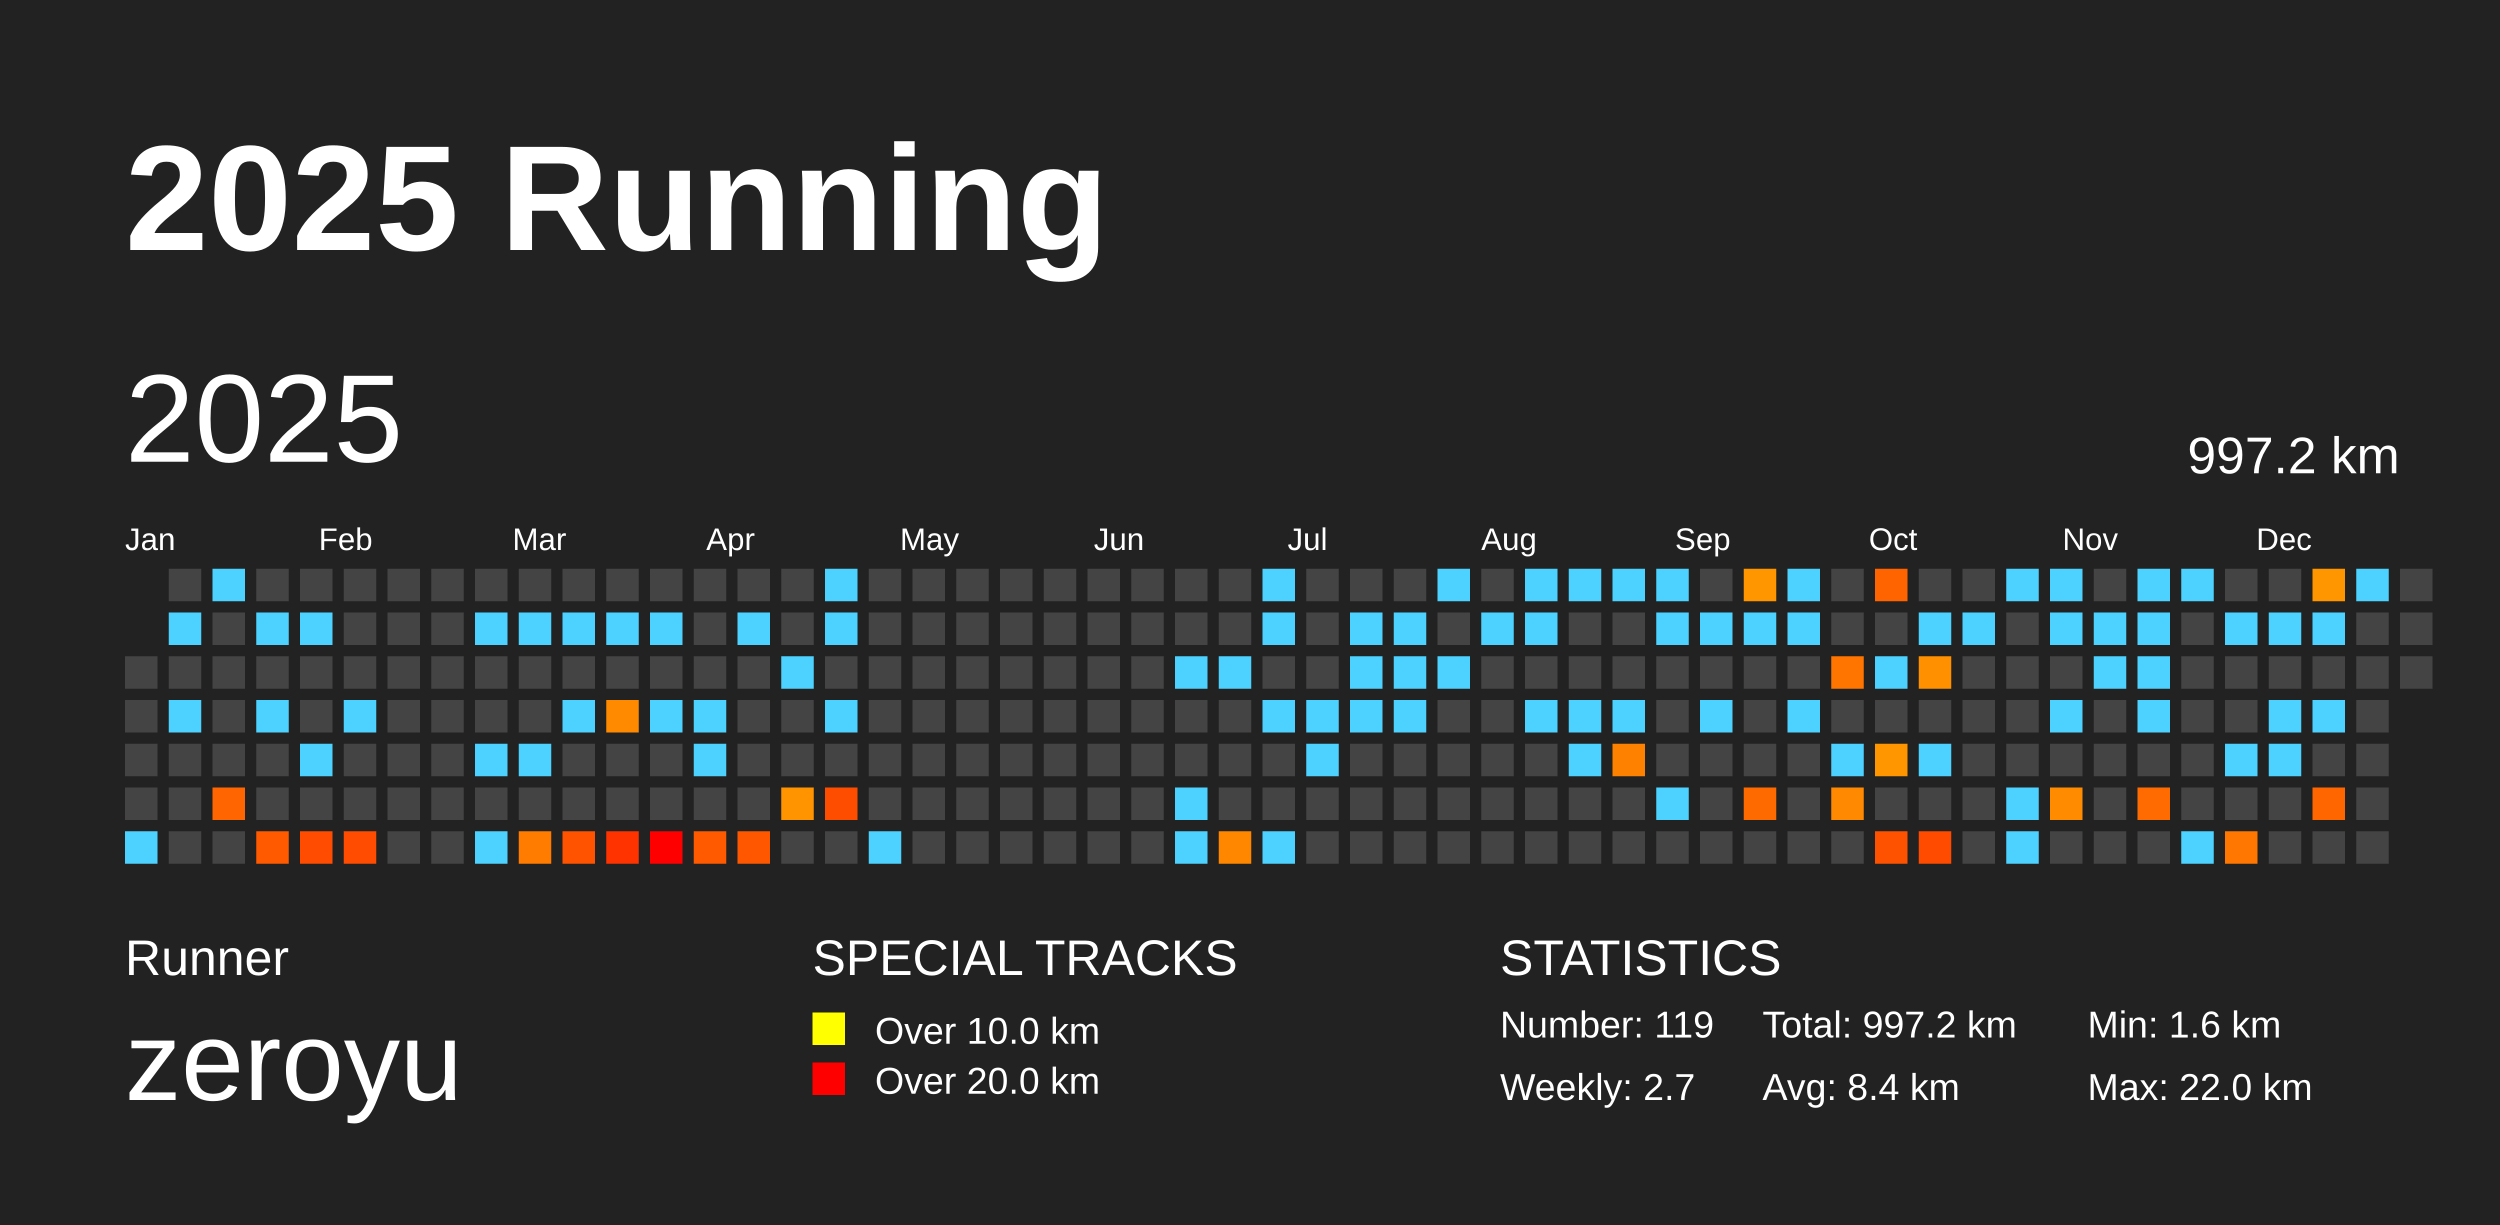
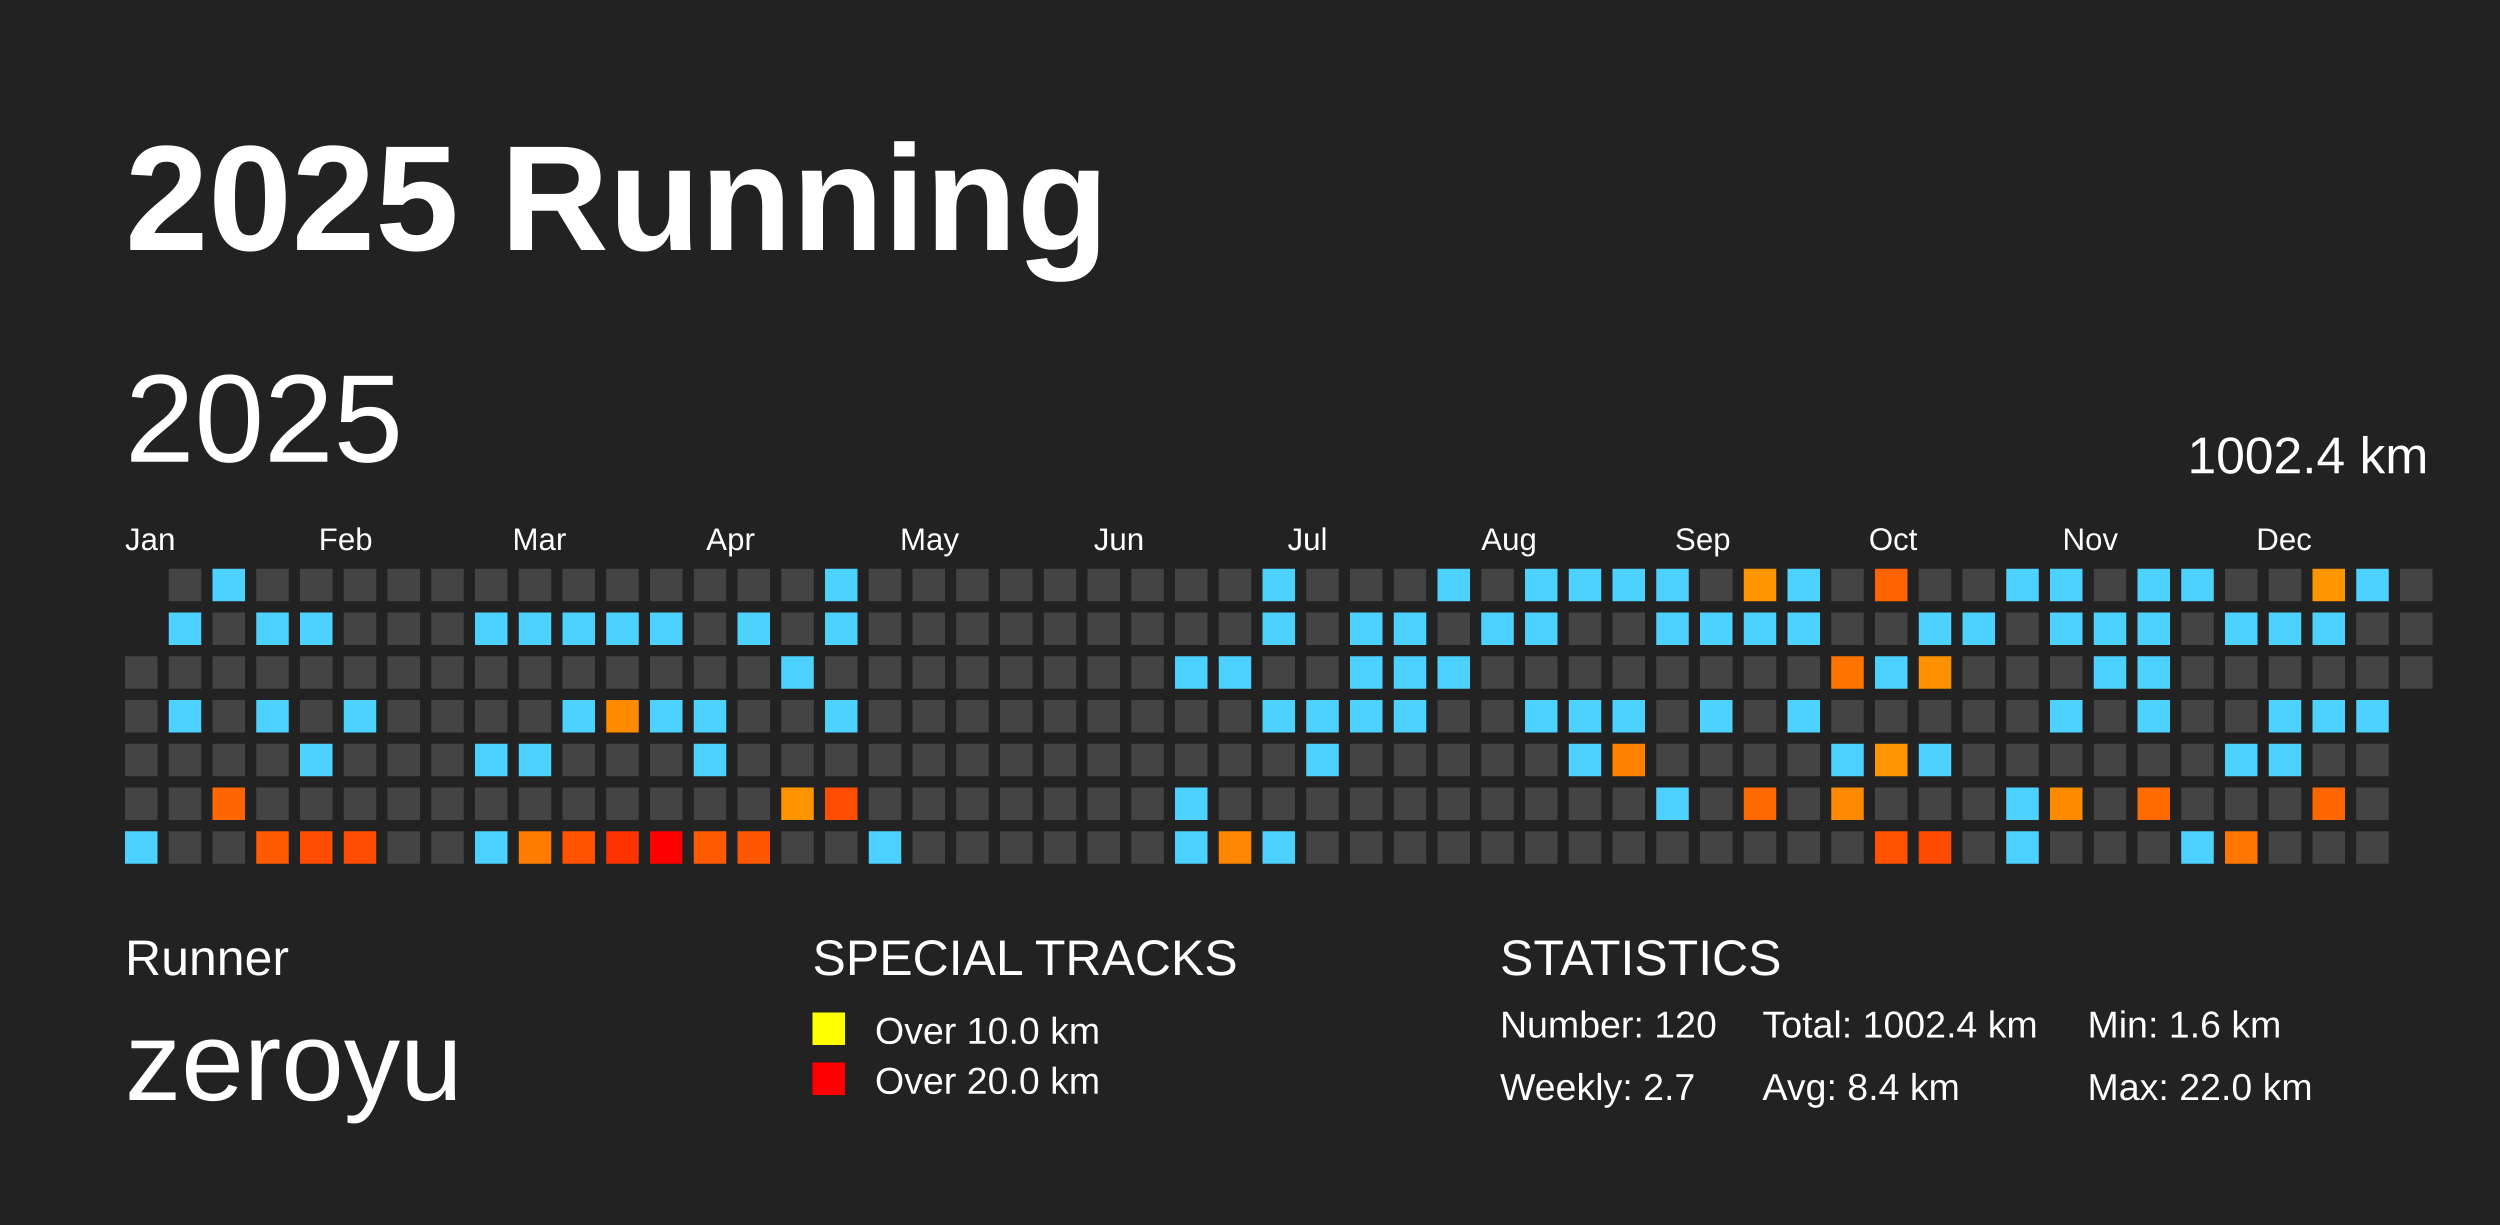
<svg xmlns="http://www.w3.org/2000/svg" baseProfile="full" height="98mm" version="1.1" viewBox="0,0,200,98" width="200mm">
  <defs />
  <rect fill="#222222" height="98" width="200" x="0" y="0" />
  <text fill="#FFFFFF" style="font-size:12px; font-family:Arial; font-weight:bold;" x="10" y="20">2025 Running</text>
  <text fill="#FFFFFF" style="font-size:4px; font-family:Arial" x="10" y="78">Runner</text>
  <text fill="#FFFFFF" style="font-size:9px; font-family:Arial" x="10" y="88">zeroyu</text>
  <text fill="#FFFFFF" style="font-size:4px; font-family:Arial" x="65" y="78">SPECIAL TRACKS</text>
  <rect fill="yellow" height="2.6" width="2.6" x="65" y="81" />
  <text fill="#FFFFFF" style="font-size:3px; font-family:Arial" x="70" y="83.5">Over 10.0 km</text>
  <rect fill="red" height="2.6" width="2.6" x="65" y="85" />
  <text fill="#FFFFFF" style="font-size:3px; font-family:Arial" x="70" y="87.5">Over 20.0 km</text>
  <text fill="#FFFFFF" style="font-size:4px; font-family:Arial" x="120" y="78">STATISTICS</text>
-   <text fill="#FFFFFF" style="font-size:3px; font-family:Arial" x="120" y="83">Number: 119</text>
+   <text fill="#FFFFFF" style="font-size:3px; font-family:Arial" x="120" y="83">Number: 120</text>
  <text fill="#FFFFFF" style="font-size:3px; font-family:Arial" x="120" y="88">Weekly: 2.7</text>
-   <text fill="#FFFFFF" style="font-size:3px; font-family:Arial" x="141" y="83">Total: 997.2 km</text>
+   <text fill="#FFFFFF" style="font-size:3px; font-family:Arial" x="141" y="83">Total: 1002.4 km</text>
  <text fill="#FFFFFF" style="font-size:3px; font-family:Arial" x="141" y="88">Avg: 8.4 km</text>
  <text fill="#FFFFFF" style="font-size:3px; font-family:Arial" x="167" y="83">Min: 1.6 km</text>
  <text fill="#FFFFFF" style="font-size:3px; font-family:Arial" x="167" y="88">Max: 22.0 km</text>
  <text dominant-baseline="hanging" fill="#FFFFFF" style="font-size:10.0px; font-family:Arial;" x="10" y="30">2025</text>
-   <text dominant-baseline="hanging" fill="#FFFFFF" style="font-size:4.125px; font-family:Arial;" x="175" y="35">997.2 km</text>
+   <text dominant-baseline="hanging" fill="#FFFFFF" style="font-size:4.125px; font-family:Arial;" x="175" y="35">1002.4 km</text>
  <text fill="#FFFFFF" style="font-size:2.5px; font-family:Arial" x="10.0" y="44">Jan</text>
  <text fill="#FFFFFF" style="font-size:2.5px; font-family:Arial" x="25.5" y="44">Feb</text>
  <text fill="#FFFFFF" style="font-size:2.5px; font-family:Arial" x="41.0" y="44">Mar</text>
  <text fill="#FFFFFF" style="font-size:2.5px; font-family:Arial" x="56.5" y="44">Apr</text>
  <text fill="#FFFFFF" style="font-size:2.5px; font-family:Arial" x="72.0" y="44">May</text>
  <text fill="#FFFFFF" style="font-size:2.5px; font-family:Arial" x="87.5" y="44">Jun</text>
  <text fill="#FFFFFF" style="font-size:2.5px; font-family:Arial" x="103.0" y="44">Jul</text>
  <text fill="#FFFFFF" style="font-size:2.5px; font-family:Arial" x="118.5" y="44">Aug</text>
  <text fill="#FFFFFF" style="font-size:2.5px; font-family:Arial" x="134.0" y="44">Sep</text>
  <text fill="#FFFFFF" style="font-size:2.5px; font-family:Arial" x="149.5" y="44">Oct</text>
  <text fill="#FFFFFF" style="font-size:2.5px; font-family:Arial" x="165.0" y="44">Nov</text>
  <text fill="#FFFFFF" style="font-size:2.5px; font-family:Arial" x="180.5" y="44">Dec</text>
  <rect fill="#444444" height="2.6" width="2.6" x="10.0" y="52.5" />
  <rect fill="#444444" height="2.6" width="2.6" x="10.0" y="56.0" />
  <rect fill="#444444" height="2.6" width="2.6" x="10.0" y="59.5" />
  <rect fill="#444444" height="2.6" width="2.6" x="10.0" y="63.0" />
  <rect fill="#4dd2ff" height="2.6" width="2.6" x="10.0" y="66.5" />
  <rect fill="#444444" height="2.6" width="2.6" x="13.5" y="45.5" />
  <rect fill="#4dd2ff" height="2.6" width="2.6" x="13.5" y="49.0" />
  <rect fill="#444444" height="2.6" width="2.6" x="13.5" y="52.5" />
  <rect fill="#4dd2ff" height="2.6" width="2.6" x="13.5" y="56.0" />
  <rect fill="#444444" height="2.6" width="2.6" x="13.5" y="59.5" />
  <rect fill="#444444" height="2.6" width="2.6" x="13.5" y="63.0" />
  <rect fill="#444444" height="2.6" width="2.6" x="13.5" y="66.5" />
  <rect fill="#4dd2ff" height="2.6" width="2.6" x="17.0" y="45.5" />
  <rect fill="#444444" height="2.6" width="2.6" x="17.0" y="49.0" />
  <rect fill="#444444" height="2.6" width="2.6" x="17.0" y="52.5" />
  <rect fill="#444444" height="2.6" width="2.6" x="17.0" y="56.0" />
  <rect fill="#444444" height="2.6" width="2.6" x="17.0" y="59.5" />
  <rect fill="#ff6500" height="2.6" width="2.6" x="17.0" y="63.0" />
  <rect fill="#444444" height="2.6" width="2.6" x="17.0" y="66.5" />
  <rect fill="#444444" height="2.6" width="2.6" x="20.5" y="45.5" />
  <rect fill="#4dd2ff" height="2.6" width="2.6" x="20.5" y="49.0" />
  <rect fill="#444444" height="2.6" width="2.6" x="20.5" y="52.5" />
  <rect fill="#4dd2ff" height="2.6" width="2.6" x="20.5" y="56.0" />
  <rect fill="#444444" height="2.6" width="2.6" x="20.5" y="59.5" />
  <rect fill="#444444" height="2.6" width="2.6" x="20.5" y="63.0" />
  <rect fill="#ff5a00" height="2.6" width="2.6" x="20.5" y="66.5" />
  <rect fill="#444444" height="2.6" width="2.6" x="24.0" y="45.5" />
  <rect fill="#4dd2ff" height="2.6" width="2.6" x="24.0" y="49.0" />
  <rect fill="#444444" height="2.6" width="2.6" x="24.0" y="52.5" />
  <rect fill="#444444" height="2.6" width="2.6" x="24.0" y="56.0" />
  <rect fill="#4dd2ff" height="2.6" width="2.6" x="24.0" y="59.5" />
  <rect fill="#444444" height="2.6" width="2.6" x="24.0" y="63.0" />
  <rect fill="#ff4c00" height="2.6" width="2.6" x="24.0" y="66.5" />
  <rect fill="#444444" height="2.6" width="2.6" x="27.5" y="45.5" />
  <rect fill="#444444" height="2.6" width="2.6" x="27.5" y="49.0" />
  <rect fill="#444444" height="2.6" width="2.6" x="27.5" y="52.5" />
  <rect fill="#4dd2ff" height="2.6" width="2.6" x="27.5" y="56.0" />
  <rect fill="#444444" height="2.6" width="2.6" x="27.5" y="59.5" />
  <rect fill="#444444" height="2.6" width="2.6" x="27.5" y="63.0" />
  <rect fill="#ff4c00" height="2.6" width="2.6" x="27.5" y="66.5" />
  <rect fill="#444444" height="2.6" width="2.6" x="31.0" y="45.5" />
  <rect fill="#444444" height="2.6" width="2.6" x="31.0" y="49.0" />
  <rect fill="#444444" height="2.6" width="2.6" x="31.0" y="52.5" />
  <rect fill="#444444" height="2.6" width="2.6" x="31.0" y="56.0" />
  <rect fill="#444444" height="2.6" width="2.6" x="31.0" y="59.5" />
  <rect fill="#444444" height="2.6" width="2.6" x="31.0" y="63.0" />
  <rect fill="#444444" height="2.6" width="2.6" x="31.0" y="66.5" />
  <rect fill="#444444" height="2.6" width="2.6" x="34.5" y="45.5" />
  <rect fill="#444444" height="2.6" width="2.6" x="34.5" y="49.0" />
  <rect fill="#444444" height="2.6" width="2.6" x="34.5" y="52.5" />
  <rect fill="#444444" height="2.6" width="2.6" x="34.5" y="56.0" />
  <rect fill="#444444" height="2.6" width="2.6" x="34.5" y="59.5" />
  <rect fill="#444444" height="2.6" width="2.6" x="34.5" y="63.0" />
  <rect fill="#444444" height="2.6" width="2.6" x="34.5" y="66.5" />
  <rect fill="#444444" height="2.6" width="2.6" x="38.0" y="45.5" />
  <rect fill="#4dd2ff" height="2.6" width="2.6" x="38.0" y="49.0" />
  <rect fill="#444444" height="2.6" width="2.6" x="38.0" y="52.5" />
  <rect fill="#444444" height="2.6" width="2.6" x="38.0" y="56.0" />
  <rect fill="#4dd2ff" height="2.6" width="2.6" x="38.0" y="59.5" />
  <rect fill="#444444" height="2.6" width="2.6" x="38.0" y="63.0" />
  <rect fill="#4dd2ff" height="2.6" width="2.6" x="38.0" y="66.5" />
  <rect fill="#444444" height="2.6" width="2.6" x="41.5" y="45.5" />
  <rect fill="#4dd2ff" height="2.6" width="2.6" x="41.5" y="49.0" />
  <rect fill="#444444" height="2.6" width="2.6" x="41.5" y="52.5" />
  <rect fill="#444444" height="2.6" width="2.6" x="41.5" y="56.0" />
  <rect fill="#4dd2ff" height="2.6" width="2.6" x="41.5" y="59.5" />
  <rect fill="#444444" height="2.6" width="2.6" x="41.5" y="63.0" />
  <rect fill="#ff7c00" height="2.6" width="2.6" x="41.5" y="66.5" />
  <rect fill="#444444" height="2.6" width="2.6" x="45.0" y="45.5" />
  <rect fill="#4dd2ff" height="2.6" width="2.6" x="45.0" y="49.0" />
  <rect fill="#444444" height="2.6" width="2.6" x="45.0" y="52.5" />
  <rect fill="#4dd2ff" height="2.6" width="2.6" x="45.0" y="56.0" />
  <rect fill="#444444" height="2.6" width="2.6" x="45.0" y="59.5" />
  <rect fill="#444444" height="2.6" width="2.6" x="45.0" y="63.0" />
  <rect fill="#ff5300" height="2.6" width="2.6" x="45.0" y="66.5" />
  <rect fill="#444444" height="2.6" width="2.6" x="48.5" y="45.5" />
  <rect fill="#4dd2ff" height="2.6" width="2.6" x="48.5" y="49.0" />
  <rect fill="#444444" height="2.6" width="2.6" x="48.5" y="52.5" />
  <rect fill="#ff8a00" height="2.6" width="2.6" x="48.5" y="56.0" />
  <rect fill="#444444" height="2.6" width="2.6" x="48.5" y="59.5" />
  <rect fill="#444444" height="2.6" width="2.6" x="48.5" y="63.0" />
  <rect fill="#ff3300" height="2.6" width="2.6" x="48.5" y="66.5" />
  <rect fill="#444444" height="2.6" width="2.6" x="52.0" y="45.5" />
  <rect fill="#4dd2ff" height="2.6" width="2.6" x="52.0" y="49.0" />
  <rect fill="#444444" height="2.6" width="2.6" x="52.0" y="52.5" />
  <rect fill="#4dd2ff" height="2.6" width="2.6" x="52.0" y="56.0" />
  <rect fill="#444444" height="2.6" width="2.6" x="52.0" y="59.5" />
  <rect fill="#444444" height="2.6" width="2.6" x="52.0" y="63.0" />
  <rect fill="red" height="2.6" width="2.6" x="52.0" y="66.5" />
  <rect fill="#444444" height="2.6" width="2.6" x="55.5" y="45.5" />
  <rect fill="#444444" height="2.6" width="2.6" x="55.5" y="49.0" />
  <rect fill="#444444" height="2.6" width="2.6" x="55.5" y="52.5" />
  <rect fill="#4dd2ff" height="2.6" width="2.6" x="55.5" y="56.0" />
  <rect fill="#4dd2ff" height="2.6" width="2.6" x="55.5" y="59.5" />
  <rect fill="#444444" height="2.6" width="2.6" x="55.5" y="63.0" />
  <rect fill="#ff5a00" height="2.6" width="2.6" x="55.5" y="66.5" />
  <rect fill="#444444" height="2.6" width="2.6" x="59.0" y="45.5" />
  <rect fill="#4dd2ff" height="2.6" width="2.6" x="59.0" y="49.0" />
  <rect fill="#444444" height="2.6" width="2.6" x="59.0" y="52.5" />
  <rect fill="#444444" height="2.6" width="2.6" x="59.0" y="56.0" />
  <rect fill="#444444" height="2.6" width="2.6" x="59.0" y="59.5" />
  <rect fill="#444444" height="2.6" width="2.6" x="59.0" y="63.0" />
  <rect fill="#ff5700" height="2.6" width="2.6" x="59.0" y="66.5" />
  <rect fill="#444444" height="2.6" width="2.6" x="62.5" y="45.5" />
  <rect fill="#444444" height="2.6" width="2.6" x="62.5" y="49.0" />
  <rect fill="#4dd2ff" height="2.6" width="2.6" x="62.5" y="52.5" />
  <rect fill="#444444" height="2.6" width="2.6" x="62.5" y="56.0" />
  <rect fill="#444444" height="2.6" width="2.6" x="62.5" y="59.5" />
  <rect fill="#ff9400" height="2.6" width="2.6" x="62.5" y="63.0" />
  <rect fill="#444444" height="2.6" width="2.6" x="62.5" y="66.5" />
  <rect fill="#4dd2ff" height="2.6" width="2.6" x="66.0" y="45.5" />
  <rect fill="#4dd2ff" height="2.6" width="2.6" x="66.0" y="49.0" />
  <rect fill="#444444" height="2.6" width="2.6" x="66.0" y="52.5" />
  <rect fill="#4dd2ff" height="2.6" width="2.6" x="66.0" y="56.0" />
  <rect fill="#444444" height="2.6" width="2.6" x="66.0" y="59.5" />
  <rect fill="#ff4d00" height="2.6" width="2.6" x="66.0" y="63.0" />
  <rect fill="#444444" height="2.6" width="2.6" x="66.0" y="66.5" />
  <rect fill="#444444" height="2.6" width="2.6" x="69.5" y="45.5" />
  <rect fill="#444444" height="2.6" width="2.6" x="69.5" y="49.0" />
  <rect fill="#444444" height="2.6" width="2.6" x="69.5" y="52.5" />
  <rect fill="#444444" height="2.6" width="2.6" x="69.5" y="56.0" />
  <rect fill="#444444" height="2.6" width="2.6" x="69.5" y="59.5" />
  <rect fill="#444444" height="2.6" width="2.6" x="69.5" y="63.0" />
  <rect fill="#4dd2ff" height="2.6" width="2.6" x="69.5" y="66.5" />
  <rect fill="#444444" height="2.6" width="2.6" x="73.0" y="45.5" />
  <rect fill="#444444" height="2.6" width="2.6" x="73.0" y="49.0" />
  <rect fill="#444444" height="2.6" width="2.6" x="73.0" y="52.5" />
  <rect fill="#444444" height="2.6" width="2.6" x="73.0" y="56.0" />
  <rect fill="#444444" height="2.6" width="2.6" x="73.0" y="59.5" />
  <rect fill="#444444" height="2.6" width="2.6" x="73.0" y="63.0" />
  <rect fill="#444444" height="2.6" width="2.6" x="73.0" y="66.5" />
  <rect fill="#444444" height="2.6" width="2.6" x="76.5" y="45.5" />
  <rect fill="#444444" height="2.6" width="2.6" x="76.5" y="49.0" />
  <rect fill="#444444" height="2.6" width="2.6" x="76.5" y="52.5" />
  <rect fill="#444444" height="2.6" width="2.6" x="76.5" y="56.0" />
  <rect fill="#444444" height="2.6" width="2.6" x="76.5" y="59.5" />
  <rect fill="#444444" height="2.6" width="2.6" x="76.5" y="63.0" />
  <rect fill="#444444" height="2.6" width="2.6" x="76.5" y="66.5" />
  <rect fill="#444444" height="2.6" width="2.6" x="80.0" y="45.5" />
  <rect fill="#444444" height="2.6" width="2.6" x="80.0" y="49.0" />
  <rect fill="#444444" height="2.6" width="2.6" x="80.0" y="52.5" />
  <rect fill="#444444" height="2.6" width="2.6" x="80.0" y="56.0" />
  <rect fill="#444444" height="2.6" width="2.6" x="80.0" y="59.5" />
  <rect fill="#444444" height="2.6" width="2.6" x="80.0" y="63.0" />
  <rect fill="#444444" height="2.6" width="2.6" x="80.0" y="66.5" />
  <rect fill="#444444" height="2.6" width="2.6" x="83.5" y="45.5" />
  <rect fill="#444444" height="2.6" width="2.6" x="83.5" y="49.0" />
  <rect fill="#444444" height="2.6" width="2.6" x="83.5" y="52.5" />
  <rect fill="#444444" height="2.6" width="2.6" x="83.5" y="56.0" />
  <rect fill="#444444" height="2.6" width="2.6" x="83.5" y="59.5" />
  <rect fill="#444444" height="2.6" width="2.6" x="83.5" y="63.0" />
  <rect fill="#444444" height="2.6" width="2.6" x="83.5" y="66.5" />
  <rect fill="#444444" height="2.6" width="2.6" x="87.0" y="45.5" />
  <rect fill="#444444" height="2.6" width="2.6" x="87.0" y="49.0" />
  <rect fill="#444444" height="2.6" width="2.6" x="87.0" y="52.5" />
  <rect fill="#444444" height="2.6" width="2.6" x="87.0" y="56.0" />
  <rect fill="#444444" height="2.6" width="2.6" x="87.0" y="59.5" />
  <rect fill="#444444" height="2.6" width="2.6" x="87.0" y="63.0" />
  <rect fill="#444444" height="2.6" width="2.6" x="87.0" y="66.5" />
  <rect fill="#444444" height="2.6" width="2.6" x="90.5" y="45.5" />
  <rect fill="#444444" height="2.6" width="2.6" x="90.5" y="49.0" />
  <rect fill="#444444" height="2.6" width="2.6" x="90.5" y="52.5" />
  <rect fill="#444444" height="2.6" width="2.6" x="90.5" y="56.0" />
  <rect fill="#444444" height="2.6" width="2.6" x="90.5" y="59.5" />
  <rect fill="#444444" height="2.6" width="2.6" x="90.5" y="63.0" />
  <rect fill="#444444" height="2.6" width="2.6" x="90.5" y="66.5" />
  <rect fill="#444444" height="2.6" width="2.6" x="94.0" y="45.5" />
  <rect fill="#444444" height="2.6" width="2.6" x="94.0" y="49.0" />
  <rect fill="#4dd2ff" height="2.6" width="2.6" x="94.0" y="52.5" />
  <rect fill="#444444" height="2.6" width="2.6" x="94.0" y="56.0" />
  <rect fill="#444444" height="2.6" width="2.6" x="94.0" y="59.5" />
  <rect fill="#4dd2ff" height="2.6" width="2.6" x="94.0" y="63.0" />
  <rect fill="#4dd2ff" height="2.6" width="2.6" x="94.0" y="66.5" />
  <rect fill="#444444" height="2.6" width="2.6" x="97.5" y="45.5" />
  <rect fill="#444444" height="2.6" width="2.6" x="97.5" y="49.0" />
  <rect fill="#4dd2ff" height="2.6" width="2.6" x="97.5" y="52.5" />
  <rect fill="#444444" height="2.6" width="2.6" x="97.5" y="56.0" />
  <rect fill="#444444" height="2.6" width="2.6" x="97.5" y="59.5" />
  <rect fill="#444444" height="2.6" width="2.6" x="97.5" y="63.0" />
  <rect fill="#ff8700" height="2.6" width="2.6" x="97.5" y="66.5" />
  <rect fill="#4dd2ff" height="2.6" width="2.6" x="101.0" y="45.5" />
  <rect fill="#4dd2ff" height="2.6" width="2.6" x="101.0" y="49.0" />
  <rect fill="#444444" height="2.6" width="2.6" x="101.0" y="52.5" />
  <rect fill="#4dd2ff" height="2.6" width="2.6" x="101.0" y="56.0" />
  <rect fill="#444444" height="2.6" width="2.6" x="101.0" y="59.5" />
  <rect fill="#444444" height="2.6" width="2.6" x="101.0" y="63.0" />
  <rect fill="#4dd2ff" height="2.6" width="2.6" x="101.0" y="66.5" />
  <rect fill="#444444" height="2.6" width="2.6" x="104.5" y="45.5" />
  <rect fill="#444444" height="2.6" width="2.6" x="104.5" y="49.0" />
  <rect fill="#444444" height="2.6" width="2.6" x="104.5" y="52.5" />
  <rect fill="#4dd2ff" height="2.6" width="2.6" x="104.5" y="56.0" />
  <rect fill="#4dd2ff" height="2.6" width="2.6" x="104.5" y="59.5" />
  <rect fill="#444444" height="2.6" width="2.6" x="104.5" y="63.0" />
  <rect fill="#444444" height="2.6" width="2.6" x="104.5" y="66.5" />
  <rect fill="#444444" height="2.6" width="2.6" x="108.0" y="45.5" />
  <rect fill="#4dd2ff" height="2.6" width="2.6" x="108.0" y="49.0" />
  <rect fill="#4dd2ff" height="2.6" width="2.6" x="108.0" y="52.5" />
  <rect fill="#4dd2ff" height="2.6" width="2.6" x="108.0" y="56.0" />
  <rect fill="#444444" height="2.6" width="2.6" x="108.0" y="59.5" />
  <rect fill="#444444" height="2.6" width="2.6" x="108.0" y="63.0" />
  <rect fill="#444444" height="2.6" width="2.6" x="108.0" y="66.5" />
  <rect fill="#444444" height="2.6" width="2.6" x="111.5" y="45.5" />
  <rect fill="#4dd2ff" height="2.6" width="2.6" x="111.5" y="49.0" />
  <rect fill="#4dd2ff" height="2.6" width="2.6" x="111.5" y="52.5" />
  <rect fill="#4dd2ff" height="2.6" width="2.6" x="111.5" y="56.0" />
  <rect fill="#444444" height="2.6" width="2.6" x="111.5" y="59.5" />
  <rect fill="#444444" height="2.6" width="2.6" x="111.5" y="63.0" />
  <rect fill="#444444" height="2.6" width="2.6" x="111.5" y="66.5" />
  <rect fill="#4dd2ff" height="2.6" width="2.6" x="115.0" y="45.5" />
  <rect fill="#444444" height="2.6" width="2.6" x="115.0" y="49.0" />
  <rect fill="#4dd2ff" height="2.6" width="2.6" x="115.0" y="52.5" />
  <rect fill="#444444" height="2.6" width="2.6" x="115.0" y="56.0" />
  <rect fill="#444444" height="2.6" width="2.6" x="115.0" y="59.5" />
  <rect fill="#444444" height="2.6" width="2.6" x="115.0" y="63.0" />
  <rect fill="#444444" height="2.6" width="2.6" x="115.0" y="66.5" />
  <rect fill="#444444" height="2.6" width="2.6" x="118.5" y="45.5" />
  <rect fill="#4dd2ff" height="2.6" width="2.6" x="118.5" y="49.0" />
  <rect fill="#444444" height="2.6" width="2.6" x="118.5" y="52.5" />
  <rect fill="#444444" height="2.6" width="2.6" x="118.5" y="56.0" />
  <rect fill="#444444" height="2.6" width="2.6" x="118.5" y="59.5" />
  <rect fill="#444444" height="2.6" width="2.6" x="118.5" y="63.0" />
  <rect fill="#444444" height="2.6" width="2.6" x="118.5" y="66.5" />
  <rect fill="#4dd2ff" height="2.6" width="2.6" x="122.0" y="45.5" />
  <rect fill="#4dd2ff" height="2.6" width="2.6" x="122.0" y="49.0" />
  <rect fill="#444444" height="2.6" width="2.6" x="122.0" y="52.5" />
  <rect fill="#4dd2ff" height="2.6" width="2.6" x="122.0" y="56.0" />
  <rect fill="#444444" height="2.6" width="2.6" x="122.0" y="59.5" />
  <rect fill="#444444" height="2.6" width="2.6" x="122.0" y="63.0" />
  <rect fill="#444444" height="2.6" width="2.6" x="122.0" y="66.5" />
  <rect fill="#4dd2ff" height="2.6" width="2.6" x="125.5" y="45.5" />
  <rect fill="#444444" height="2.6" width="2.6" x="125.5" y="49.0" />
  <rect fill="#444444" height="2.6" width="2.6" x="125.5" y="52.5" />
  <rect fill="#4dd2ff" height="2.6" width="2.6" x="125.5" y="56.0" />
  <rect fill="#4dd2ff" height="2.6" width="2.6" x="125.5" y="59.5" />
  <rect fill="#444444" height="2.6" width="2.6" x="125.5" y="63.0" />
  <rect fill="#444444" height="2.6" width="2.6" x="125.5" y="66.5" />
  <rect fill="#4dd2ff" height="2.6" width="2.6" x="129.0" y="45.5" />
  <rect fill="#444444" height="2.6" width="2.6" x="129.0" y="49.0" />
  <rect fill="#444444" height="2.6" width="2.6" x="129.0" y="52.5" />
  <rect fill="#4dd2ff" height="2.6" width="2.6" x="129.0" y="56.0" />
  <rect fill="#ff8100" height="2.6" width="2.6" x="129.0" y="59.5" />
  <rect fill="#444444" height="2.6" width="2.6" x="129.0" y="63.0" />
  <rect fill="#444444" height="2.6" width="2.6" x="129.0" y="66.5" />
  <rect fill="#4dd2ff" height="2.6" width="2.6" x="132.5" y="45.5" />
  <rect fill="#4dd2ff" height="2.6" width="2.6" x="132.5" y="49.0" />
  <rect fill="#444444" height="2.6" width="2.6" x="132.5" y="52.5" />
  <rect fill="#444444" height="2.6" width="2.6" x="132.5" y="56.0" />
  <rect fill="#444444" height="2.6" width="2.6" x="132.5" y="59.5" />
  <rect fill="#4dd2ff" height="2.6" width="2.6" x="132.5" y="63.0" />
  <rect fill="#444444" height="2.6" width="2.6" x="132.5" y="66.5" />
  <rect fill="#444444" height="2.6" width="2.6" x="136.0" y="45.5" />
  <rect fill="#4dd2ff" height="2.6" width="2.6" x="136.0" y="49.0" />
  <rect fill="#444444" height="2.6" width="2.6" x="136.0" y="52.5" />
  <rect fill="#4dd2ff" height="2.6" width="2.6" x="136.0" y="56.0" />
  <rect fill="#444444" height="2.6" width="2.6" x="136.0" y="59.5" />
  <rect fill="#444444" height="2.6" width="2.6" x="136.0" y="63.0" />
  <rect fill="#444444" height="2.6" width="2.6" x="136.0" y="66.5" />
  <rect fill="#ff9600" height="2.6" width="2.6" x="139.5" y="45.5" />
  <rect fill="#4dd2ff" height="2.6" width="2.6" x="139.5" y="49.0" />
  <rect fill="#444444" height="2.6" width="2.6" x="139.5" y="52.5" />
  <rect fill="#444444" height="2.6" width="2.6" x="139.5" y="56.0" />
  <rect fill="#444444" height="2.6" width="2.6" x="139.5" y="59.5" />
  <rect fill="#ff6a00" height="2.6" width="2.6" x="139.5" y="63.0" />
  <rect fill="#444444" height="2.6" width="2.6" x="139.5" y="66.5" />
  <rect fill="#4dd2ff" height="2.6" width="2.6" x="143.0" y="45.5" />
  <rect fill="#4dd2ff" height="2.6" width="2.6" x="143.0" y="49.0" />
  <rect fill="#444444" height="2.6" width="2.6" x="143.0" y="52.5" />
  <rect fill="#4dd2ff" height="2.6" width="2.6" x="143.0" y="56.0" />
  <rect fill="#444444" height="2.6" width="2.6" x="143.0" y="59.5" />
  <rect fill="#444444" height="2.6" width="2.6" x="143.0" y="63.0" />
  <rect fill="#444444" height="2.6" width="2.6" x="143.0" y="66.5" />
  <rect fill="#444444" height="2.6" width="2.6" x="146.5" y="45.5" />
  <rect fill="#444444" height="2.6" width="2.6" x="146.5" y="49.0" />
  <rect fill="#ff7500" height="2.6" width="2.6" x="146.5" y="52.5" />
  <rect fill="#444444" height="2.6" width="2.6" x="146.5" y="56.0" />
  <rect fill="#4dd2ff" height="2.6" width="2.6" x="146.5" y="59.5" />
  <rect fill="#ff8900" height="2.6" width="2.6" x="146.5" y="63.0" />
  <rect fill="#444444" height="2.6" width="2.6" x="146.5" y="66.5" />
  <rect fill="#ff6400" height="2.6" width="2.6" x="150.0" y="45.5" />
  <rect fill="#444444" height="2.6" width="2.6" x="150.0" y="49.0" />
  <rect fill="#4dd2ff" height="2.6" width="2.6" x="150.0" y="52.5" />
  <rect fill="#444444" height="2.6" width="2.6" x="150.0" y="56.0" />
  <rect fill="#ff9600" height="2.6" width="2.6" x="150.0" y="59.5" />
  <rect fill="#444444" height="2.6" width="2.6" x="150.0" y="63.0" />
  <rect fill="#ff5200" height="2.6" width="2.6" x="150.0" y="66.5" />
  <rect fill="#444444" height="2.6" width="2.6" x="153.5" y="45.5" />
  <rect fill="#4dd2ff" height="2.6" width="2.6" x="153.5" y="49.0" />
  <rect fill="#ff9100" height="2.6" width="2.6" x="153.5" y="52.5" />
  <rect fill="#444444" height="2.6" width="2.6" x="153.5" y="56.0" />
  <rect fill="#4dd2ff" height="2.6" width="2.6" x="153.5" y="59.5" />
  <rect fill="#444444" height="2.6" width="2.6" x="153.5" y="63.0" />
  <rect fill="#ff4b00" height="2.6" width="2.6" x="153.5" y="66.5" />
  <rect fill="#444444" height="2.6" width="2.6" x="157.0" y="45.5" />
  <rect fill="#4dd2ff" height="2.6" width="2.6" x="157.0" y="49.0" />
  <rect fill="#444444" height="2.6" width="2.6" x="157.0" y="52.5" />
  <rect fill="#444444" height="2.6" width="2.6" x="157.0" y="56.0" />
  <rect fill="#444444" height="2.6" width="2.6" x="157.0" y="59.5" />
  <rect fill="#444444" height="2.6" width="2.6" x="157.0" y="63.0" />
  <rect fill="#444444" height="2.6" width="2.6" x="157.0" y="66.5" />
  <rect fill="#4dd2ff" height="2.6" width="2.6" x="160.5" y="45.5" />
  <rect fill="#444444" height="2.6" width="2.6" x="160.5" y="49.0" />
  <rect fill="#444444" height="2.6" width="2.6" x="160.5" y="52.5" />
  <rect fill="#444444" height="2.6" width="2.6" x="160.5" y="56.0" />
  <rect fill="#444444" height="2.6" width="2.6" x="160.5" y="59.5" />
  <rect fill="#4dd2ff" height="2.6" width="2.6" x="160.5" y="63.0" />
  <rect fill="#4dd2ff" height="2.6" width="2.6" x="160.5" y="66.5" />
  <rect fill="#4dd2ff" height="2.6" width="2.6" x="164.0" y="45.5" />
  <rect fill="#4dd2ff" height="2.6" width="2.6" x="164.0" y="49.0" />
  <rect fill="#444444" height="2.6" width="2.6" x="164.0" y="52.5" />
  <rect fill="#4dd2ff" height="2.6" width="2.6" x="164.0" y="56.0" />
  <rect fill="#444444" height="2.6" width="2.6" x="164.0" y="59.5" />
  <rect fill="#ff8b00" height="2.6" width="2.6" x="164.0" y="63.0" />
  <rect fill="#444444" height="2.6" width="2.6" x="164.0" y="66.5" />
  <rect fill="#444444" height="2.6" width="2.6" x="167.5" y="45.5" />
  <rect fill="#4dd2ff" height="2.6" width="2.6" x="167.5" y="49.0" />
  <rect fill="#4dd2ff" height="2.6" width="2.6" x="167.5" y="52.5" />
  <rect fill="#444444" height="2.6" width="2.6" x="167.5" y="56.0" />
  <rect fill="#444444" height="2.6" width="2.6" x="167.5" y="59.5" />
  <rect fill="#444444" height="2.6" width="2.6" x="167.5" y="63.0" />
  <rect fill="#444444" height="2.6" width="2.6" x="167.5" y="66.5" />
  <rect fill="#4dd2ff" height="2.6" width="2.6" x="171.0" y="45.5" />
  <rect fill="#4dd2ff" height="2.6" width="2.6" x="171.0" y="49.0" />
  <rect fill="#4dd2ff" height="2.6" width="2.6" x="171.0" y="52.5" />
  <rect fill="#4dd2ff" height="2.6" width="2.6" x="171.0" y="56.0" />
  <rect fill="#444444" height="2.6" width="2.6" x="171.0" y="59.5" />
  <rect fill="#ff6b00" height="2.6" width="2.6" x="171.0" y="63.0" />
  <rect fill="#444444" height="2.6" width="2.6" x="171.0" y="66.5" />
  <rect fill="#4dd2ff" height="2.6" width="2.6" x="174.5" y="45.5" />
  <rect fill="#444444" height="2.6" width="2.6" x="174.5" y="49.0" />
  <rect fill="#444444" height="2.6" width="2.6" x="174.5" y="52.5" />
  <rect fill="#444444" height="2.6" width="2.6" x="174.5" y="56.0" />
  <rect fill="#444444" height="2.6" width="2.6" x="174.5" y="59.5" />
  <rect fill="#444444" height="2.6" width="2.6" x="174.5" y="63.0" />
  <rect fill="#4dd2ff" height="2.6" width="2.6" x="174.5" y="66.5" />
  <rect fill="#444444" height="2.6" width="2.6" x="178.0" y="45.5" />
  <rect fill="#4dd2ff" height="2.6" width="2.6" x="178.0" y="49.0" />
  <rect fill="#444444" height="2.6" width="2.6" x="178.0" y="52.5" />
  <rect fill="#444444" height="2.6" width="2.6" x="178.0" y="56.0" />
  <rect fill="#4dd2ff" height="2.6" width="2.6" x="178.0" y="59.5" />
  <rect fill="#444444" height="2.6" width="2.6" x="178.0" y="63.0" />
  <rect fill="#ff7700" height="2.6" width="2.6" x="178.0" y="66.5" />
  <rect fill="#444444" height="2.6" width="2.6" x="181.5" y="45.5" />
  <rect fill="#4dd2ff" height="2.6" width="2.6" x="181.5" y="49.0" />
  <rect fill="#444444" height="2.6" width="2.6" x="181.5" y="52.5" />
  <rect fill="#4dd2ff" height="2.6" width="2.6" x="181.5" y="56.0" />
  <rect fill="#4dd2ff" height="2.6" width="2.6" x="181.5" y="59.5" />
  <rect fill="#444444" height="2.6" width="2.6" x="181.5" y="63.0" />
  <rect fill="#444444" height="2.6" width="2.6" x="181.5" y="66.5" />
  <rect fill="#ff9600" height="2.6" width="2.6" x="185.0" y="45.5" />
  <rect fill="#4dd2ff" height="2.6" width="2.6" x="185.0" y="49.0" />
  <rect fill="#444444" height="2.6" width="2.6" x="185.0" y="52.5" />
  <rect fill="#4dd2ff" height="2.6" width="2.6" x="185.0" y="56.0" />
  <rect fill="#444444" height="2.6" width="2.6" x="185.0" y="59.5" />
  <rect fill="#ff6600" height="2.6" width="2.6" x="185.0" y="63.0" />
  <rect fill="#444444" height="2.6" width="2.6" x="185.0" y="66.5" />
  <rect fill="#4dd2ff" height="2.6" width="2.6" x="188.5" y="45.5" />
  <rect fill="#444444" height="2.6" width="2.6" x="188.5" y="49.0" />
  <rect fill="#444444" height="2.6" width="2.6" x="188.5" y="52.5" />
-   <rect fill="#444444" height="2.6" width="2.6" x="188.5" y="56.0" />
+   <rect fill="#4dd2ff" height="2.6" width="2.6" x="188.5" y="56.0" />
  <rect fill="#444444" height="2.6" width="2.6" x="188.5" y="59.5" />
  <rect fill="#444444" height="2.6" width="2.6" x="188.5" y="63.0" />
  <rect fill="#444444" height="2.6" width="2.6" x="188.5" y="66.5" />
  <rect fill="#444444" height="2.6" width="2.6" x="192.0" y="45.5" />
  <rect fill="#444444" height="2.6" width="2.6" x="192.0" y="49.0" />
  <rect fill="#444444" height="2.6" width="2.6" x="192.0" y="52.5" />
</svg>
